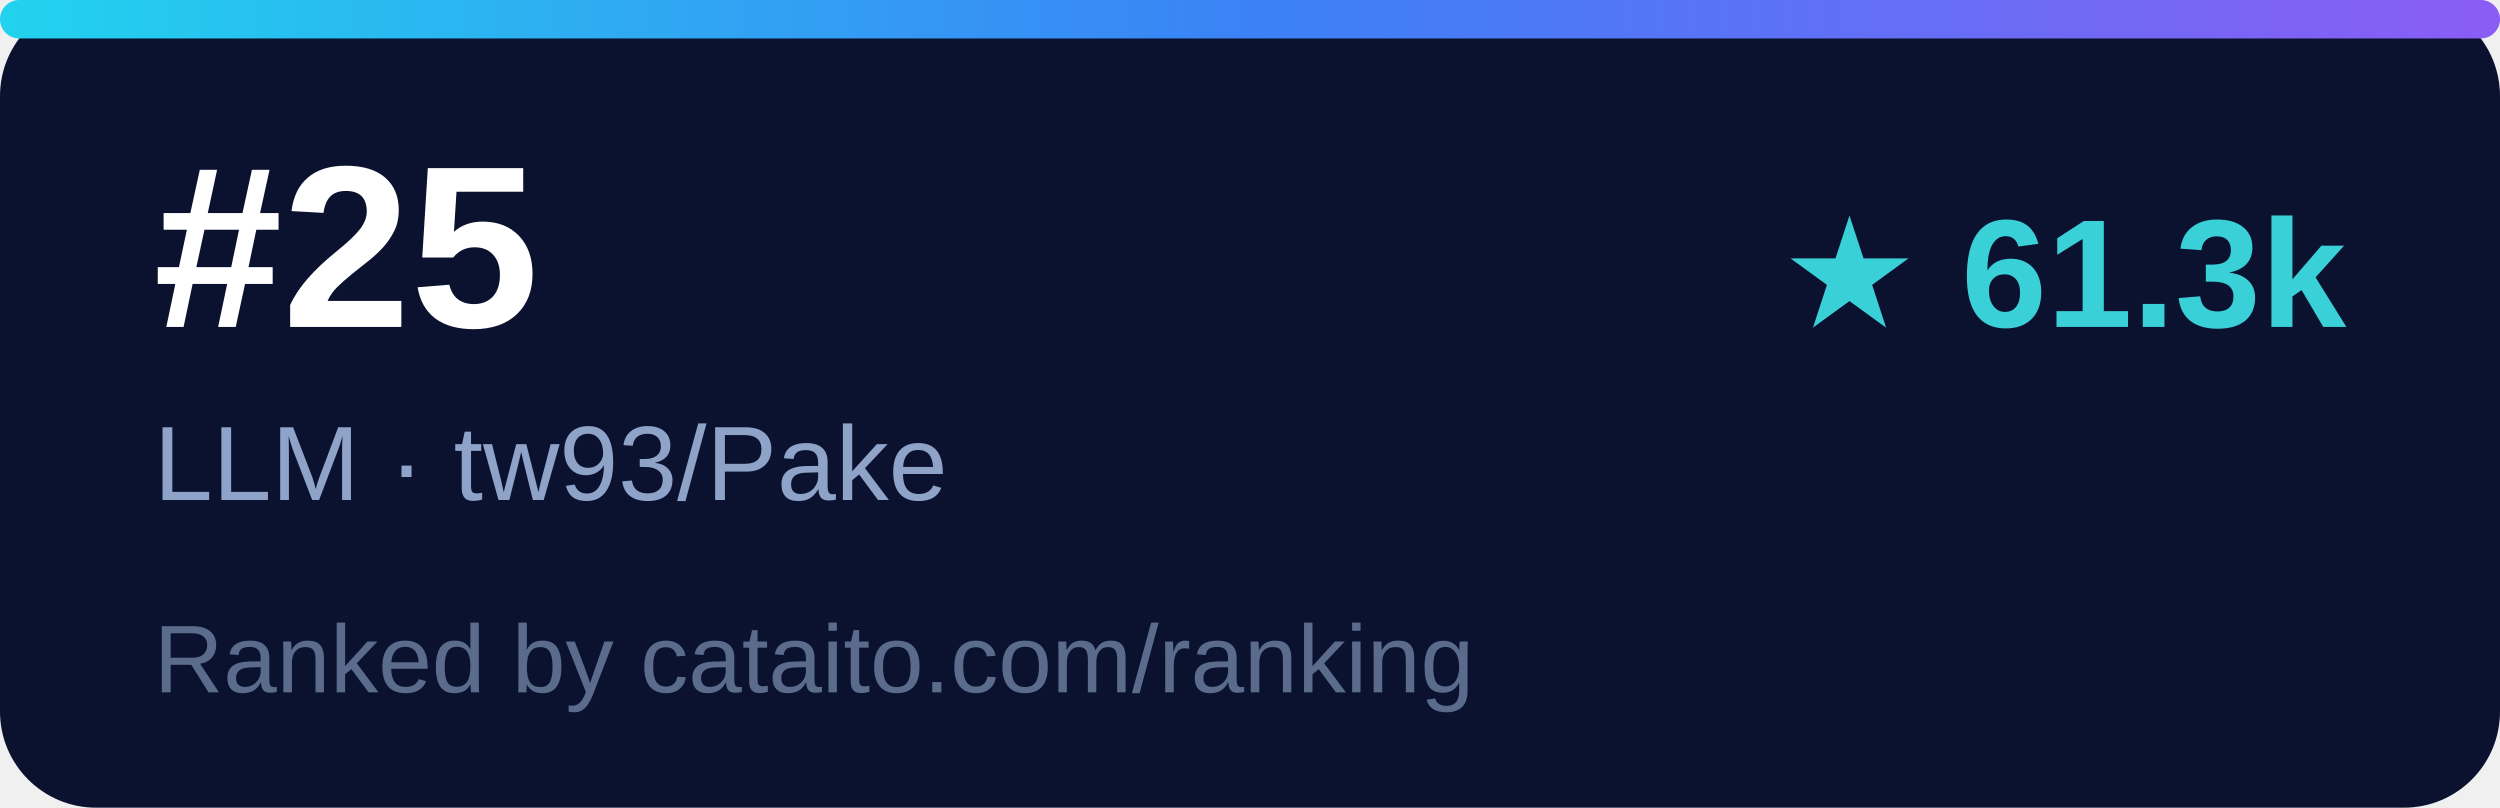
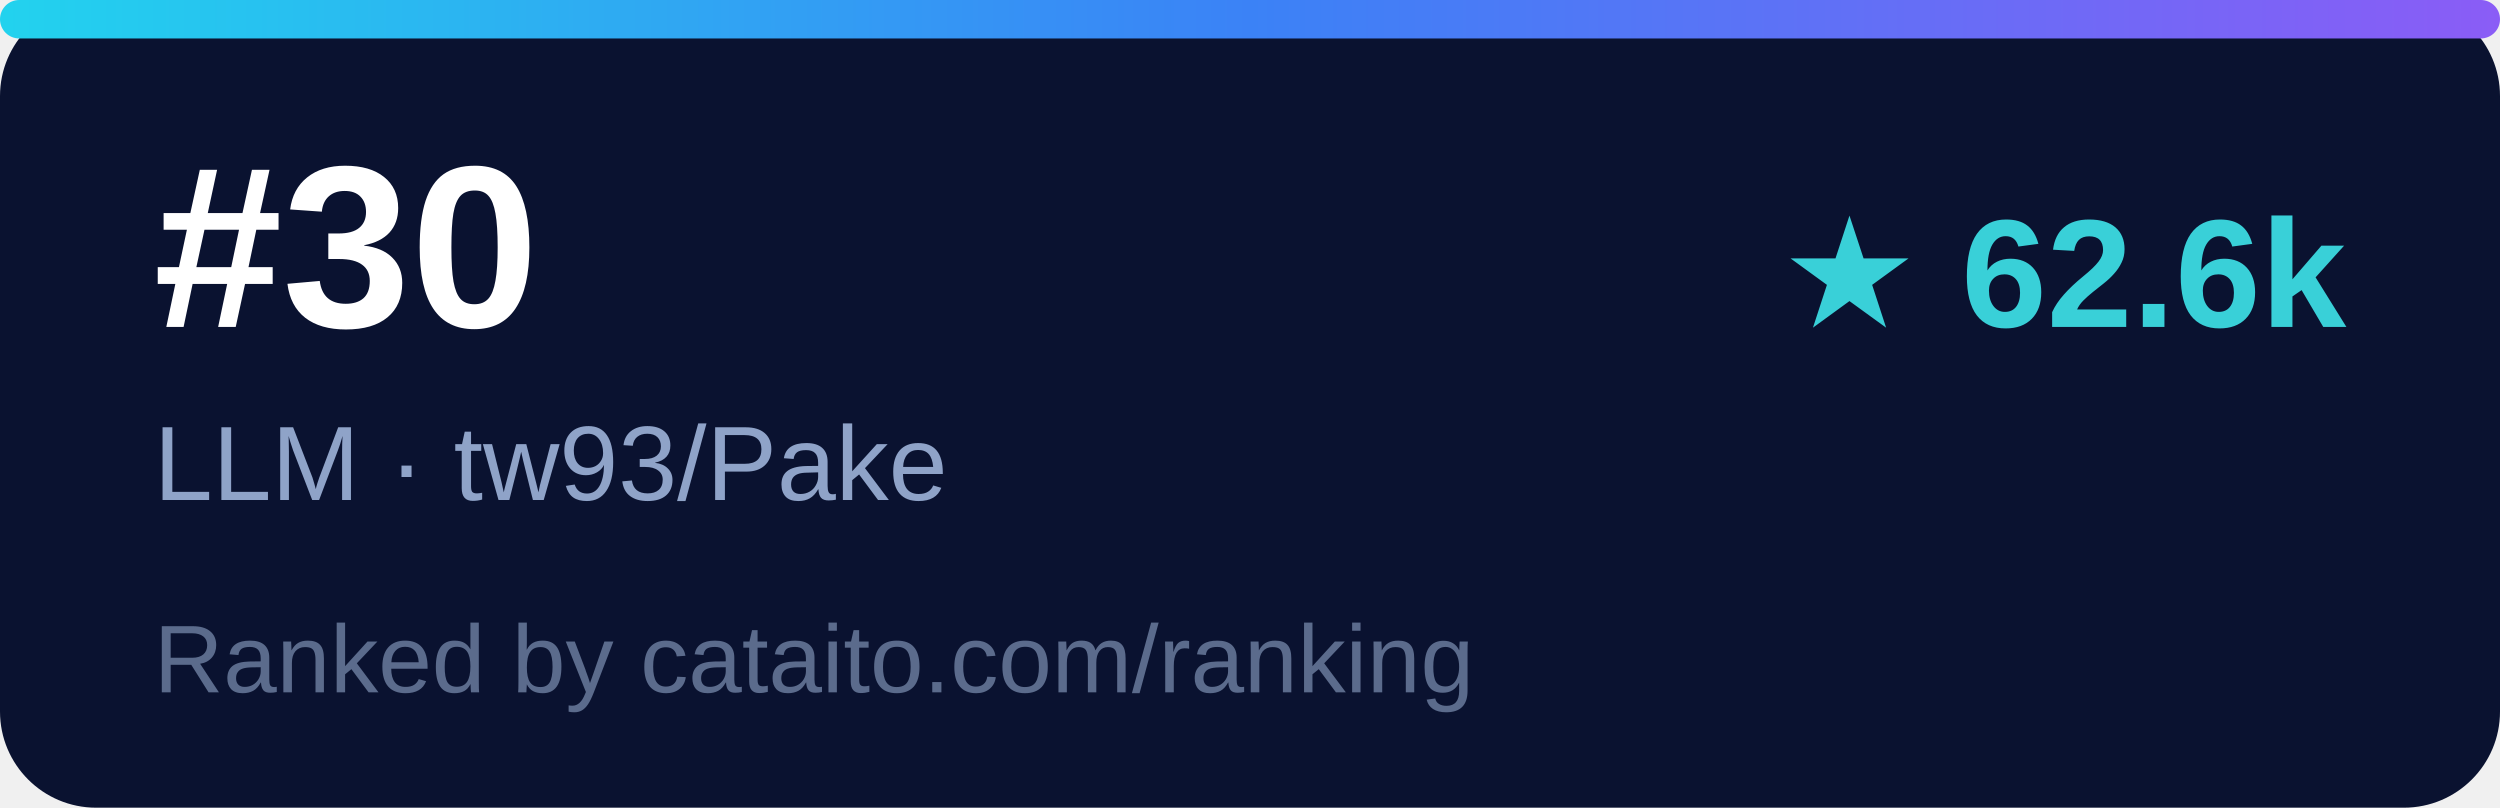
- <svg xmlns="http://www.w3.org/2000/svg" width="260" height="84" viewBox="0 0 260 84" role="img" aria-label="tw93/Pake ranked #25 on Cataito">
+ <svg xmlns="http://www.w3.org/2000/svg" width="260" height="84" viewBox="0 0 260 84" role="img" aria-label="tw93/Pake ranked #30 on Cataito">
  <defs>
    <linearGradient id="g" x1="0" y1="0" x2="1" y2="0">
      <stop offset="0%" stop-color="#22D3EE" />
      <stop offset="50%" stop-color="#3B82F6" />
      <stop offset="100%" stop-color="#8B5CF6" />
    </linearGradient>
  </defs>
  <rect width="260" height="84" rx="10" fill="#0A1230" />
  <rect width="260" height="4" rx="2" fill="url(#g)" />
-   <text x="16" y="34" font-size="24" font-weight="800" fill="#FFFFFF" font-family="Arial, sans-serif">#25</text>
+   <text x="16" y="34" font-size="24" font-weight="800" fill="#FFFFFF" font-family="Arial, sans-serif">#30</text>
  <text x="16" y="52" font-size="11" fill="#8FA3C8" font-family="Arial, sans-serif">LLM · tw93/Pake</text>
-   <text x="244" y="34" font-size="16" font-weight="700" fill="#39D0D8" text-anchor="end" font-family="Arial, sans-serif">★ 61.3k</text>
+   <text x="244" y="34" font-size="16" font-weight="700" fill="#39D0D8" text-anchor="end" font-family="Arial, sans-serif">★ 62.6k</text>
  <text x="16" y="72" font-size="10" fill="#5B6B8C" font-family="Arial, sans-serif">Ranked by cataito.com/ranking</text>
</svg>
